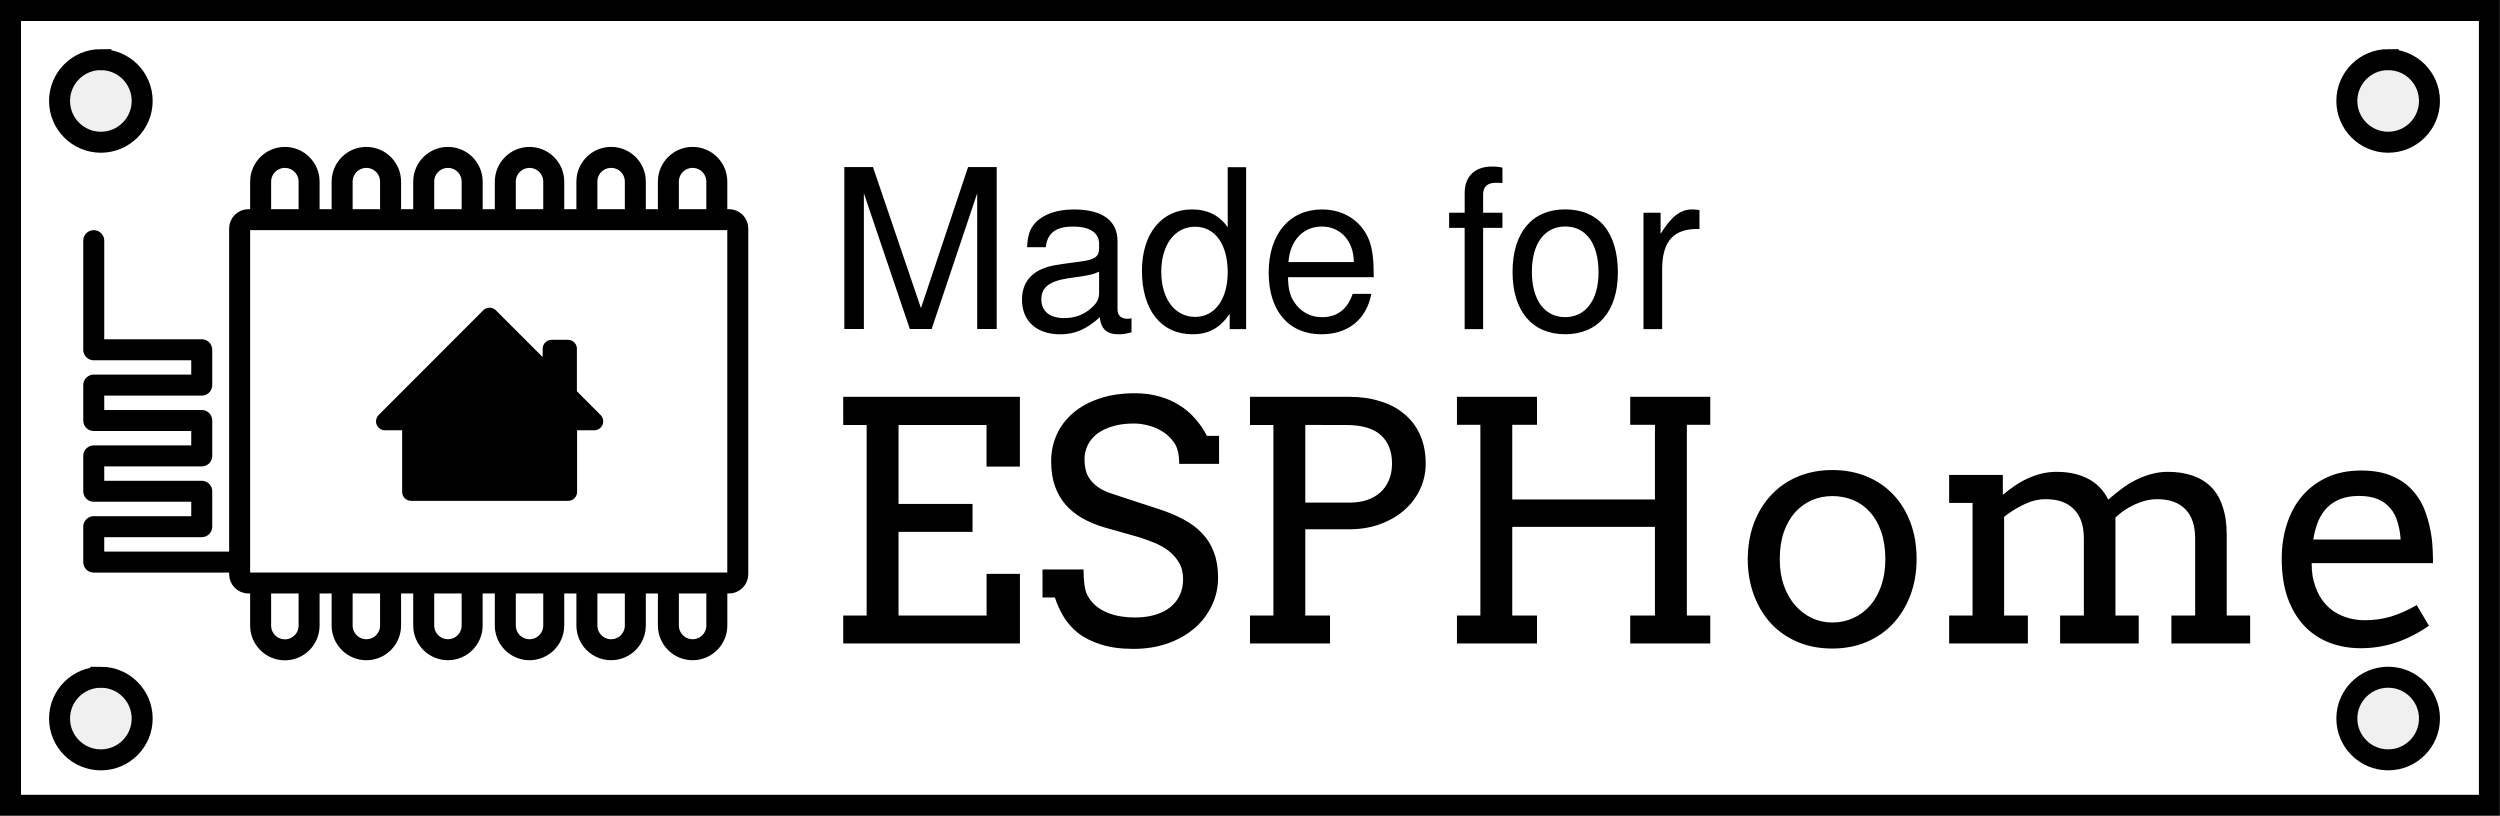
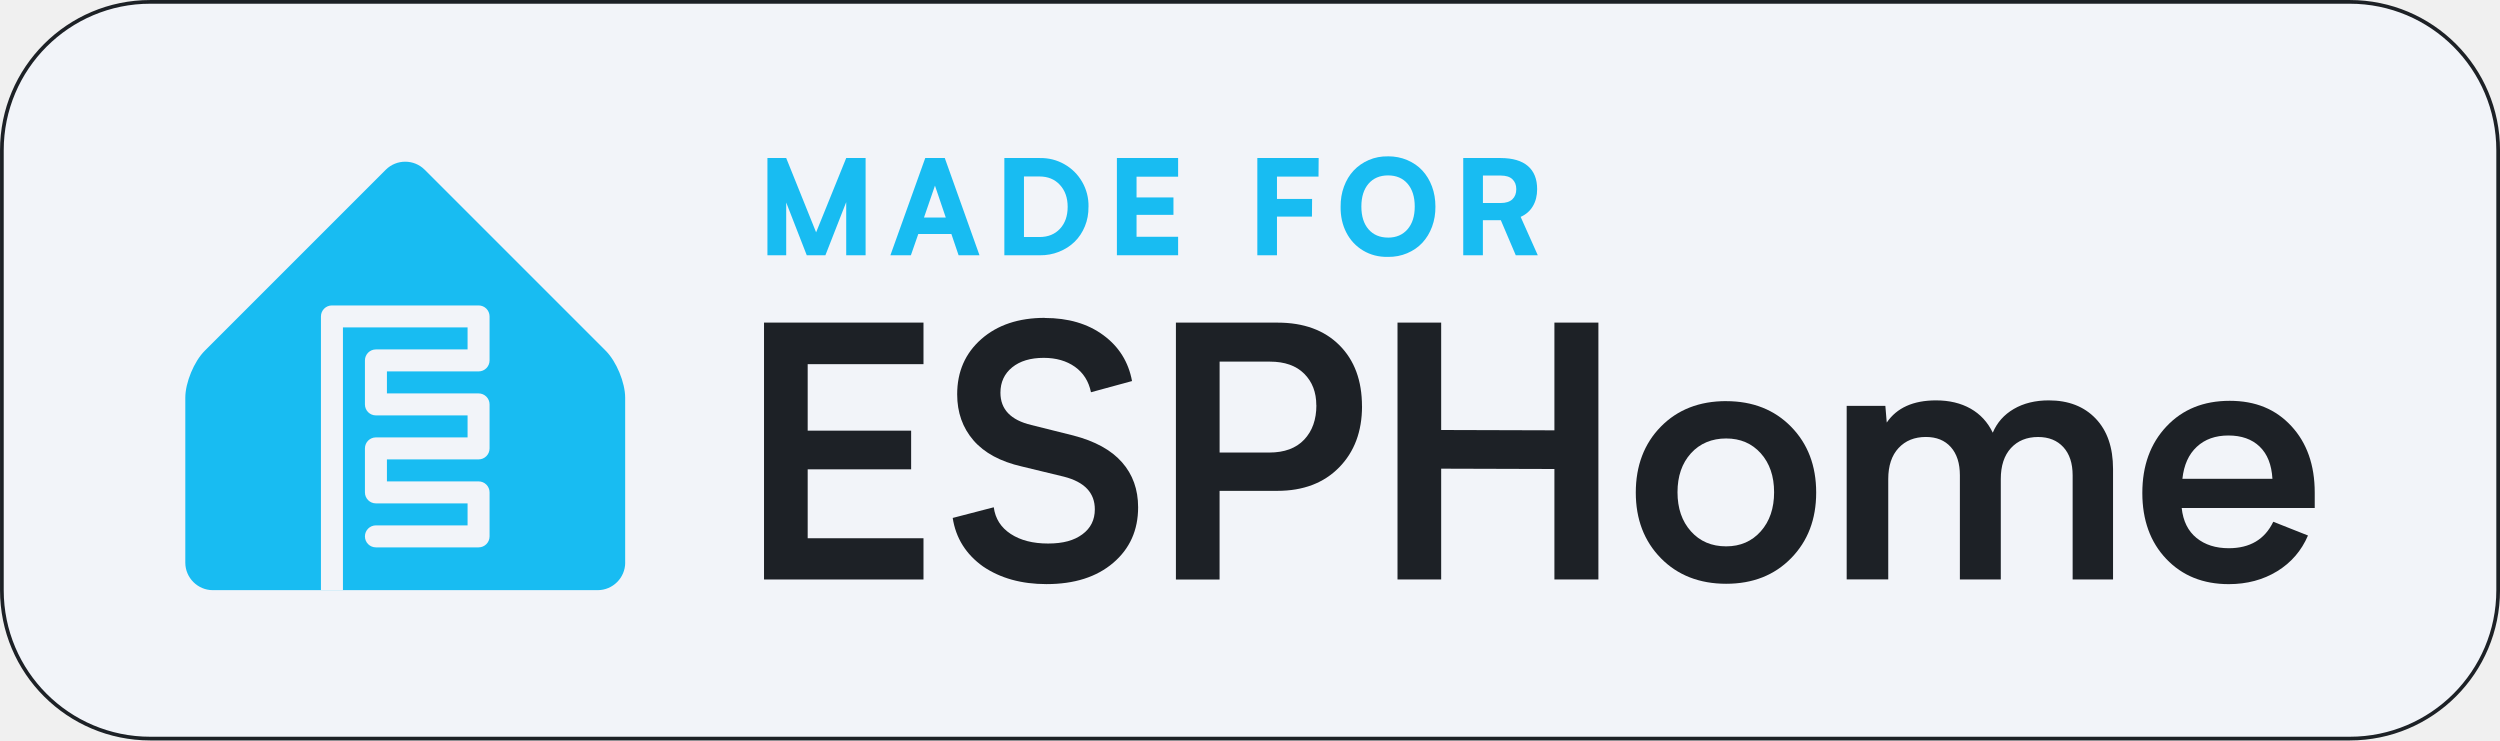
- <svg xmlns="http://www.w3.org/2000/svg" width="119.1mm" height="146.884" viewBox="0 0 119.1 38.863">
-   <path d="M.5.501v37.862h118.095V.5zm4.305 2.34a1.968 1.968 0 0 1 1.968 1.967 1.968 1.968 0 0 1-1.968 1.968 1.968 1.968 0 0 1-1.968-1.968A1.968 1.968 0 0 1 4.805 2.84zm108.967 0a1.968 1.968 0 0 1 1.968 1.967 1.968 1.968 0 0 1-1.968 1.968 1.968 1.968 0 0 1-1.968-1.968 1.968 1.968 0 0 1 1.968-1.968zM4.805 32.263a1.968 1.968 0 0 1 1.968 1.968A1.968 1.968 0 0 1 4.805 36.2a1.968 1.968 0 0 1-1.968-1.968 1.968 1.968 0 0 1 1.968-1.968zm108.967 0a1.968 1.968 0 0 1 1.968 1.968 1.968 1.968 0 0 1-1.968 1.968 1.968 1.968 0 0 1-1.968-1.968 1.968 1.968 0 0 1 1.968-1.968z" fill="#fff" stroke="#000" stroke-width="1" />
-   <g transform="translate(-52.784 -158.235)">
-     <g stroke="#000">
-       <path d="M84.626 168.7v-1.813a1.153 1.153 0 1 1 2.307 0v1.813m-6.19 0v-1.813c0-.638.517-1.154 1.154-1.154a1.15 1.15 0 0 1 1.154 1.15v1.813m-6.194.005v-1.813a1.153 1.153 0 1 1 2.307 0v1.813m-6.194 0v-1.813a1.153 1.153 0 1 1 2.308 0v1.813m-6.195 0v-1.813a1.153 1.153 0 1 1 2.308 0v1.813m-6.19 0v-1.813a1.153 1.153 0 1 1 2.308 0v1.813m19.425 17.303v2.03a1.153 1.153 0 1 1-2.308 0v-2.03m-1.575 0v2.03a1.153 1.153 0 1 1-2.307 0v-2.03m-1.58 0v2.03a1.153 1.153 0 1 1-2.307 0v-2.03m-1.58 0v2.03a1.153 1.153 0 1 1-2.307 0v-2.03m-1.579 0v2.03a1.153 1.153 0 1 1-2.308 0v-2.03m-1.574.113v1.922a1.153 1.153 0 1 1-2.308 0v-1.922" fill="none" stroke-width="1" />
-       <path d="M87.516 168.7H64.621a.42.42 0 0 0-.421.421v16.467c0 .23.186.421.42.421h22.891c.23 0 .421-.187.421-.42V169.12a.417.417 0 0 0-.416-.42z" fill="none" stroke-width="1" />
-       <path d="M71.123 178.308h1.245v3.362h7.483v-3.362h1.245l-1.254-1.258v-2.2h-.78v1.423l-2.955-2.954z" fill-rule="evenodd" stroke-linecap="round" stroke-linejoin="round" stroke-width=".851" />
-       <path d="M64.112 185.013H57.25v-1.687h5.145v-1.687H57.25v-1.684h5.145v-1.687H57.25v-1.687h5.145v-1.683H57.25V169.7" fill="none" stroke-linecap="round" stroke-linejoin="round" stroke-width="1" />
-     </g>
-     <path d="M92.954 177.14h8.418v3.325h-1.59v-1.984H95.59v3.76h3.527v1.333H95.59v3.984h4.194v-1.984h1.589v3.317h-8.418v-1.333h1.116v-9.077h-1.116zm16.007 3.193q0-.682-.248-1.023-.248-.34-.55-.519-.295-.186-.652-.28-.356-.1-.713-.1-.589 0-1.03.14-.443.132-.737.364-.287.233-.434.542-.147.31-.147.652 0 .511.178.83.186.31.465.503.279.186.612.295.341.108.651.217l1.566.511q.706.225 1.24.512.543.287.907.682.365.387.55.9.194.51.194 1.185 0 .729-.302 1.349-.294.62-.83 1.077-.534.458-1.278.721-.737.256-1.62.256-.907 0-1.55-.21-.644-.2-1.086-.542-.434-.349-.698-.79-.263-.442-.41-.907h-.59v-1.334h1.954q0 .86.178 1.217.186.357.512.597.325.233.775.357.45.116.992.116.527 0 .946-.124.426-.124.72-.357.303-.24.458-.573.163-.341.163-.768 0-.472-.202-.798-.194-.333-.503-.566-.31-.232-.683-.38-.364-.147-.705-.256l-1.698-.48q-.558-.17-1.023-.434-.457-.264-.79-.644-.326-.38-.504-.883-.178-.512-.178-1.179 0-.674.263-1.263.264-.589.775-1.03.512-.443 1.248-.69.744-.257 1.698-.257.628 0 1.155.148.535.147.961.418.434.264.76.644.333.372.558.821h.581v1.334zm3.372-3.193h4.751q.791 0 1.45.21.667.2 1.147.604.488.395.752.992.271.597.271 1.372 0 .643-.263 1.217-.264.566-.744.992-.481.426-1.156.675-.666.248-1.488.248h-2.085v4.108h1.178v1.333h-3.813v-1.333h1.116v-9.077h-1.116zm2.635 1.34v3.699h2.116q.442 0 .806-.117.373-.124.636-.356.271-.233.419-.581.155-.35.155-.807 0-.868-.527-1.348-.528-.489-1.683-.489zm15.48-1.34h3.814v1.333h-1.116v9.085h1.116v1.333h-3.814v-1.333h1.178v-4.224h-6.798v4.224h1.178v1.333h-3.813v-1.333h1.116v-9.085h-1.116v-1.333h3.813v1.333h-1.178v3.558h6.798v-3.558h-1.178zm5.597 7.736q.008-.953.302-1.736.302-.783.837-1.342.535-.565 1.271-.867.737-.303 1.62-.303.892 0 1.628.302.744.303 1.271.86.527.551.822 1.334.295.783.295 1.737 0 .937-.295 1.728-.295.783-.822 1.349-.527.566-1.271.883-.736.31-1.628.31-.907 0-1.643-.31t-1.263-.868q-.527-.566-.822-1.349-.295-.783-.302-1.728zm1.527 0q0 .69.194 1.248.2.558.542.953.349.388.798.605.458.209.97.209.534 0 .992-.209.465-.21.806-.597.341-.395.535-.953.193-.559.193-1.256 0-.729-.193-1.295-.194-.565-.535-.945-.334-.38-.799-.574-.465-.194-1-.194-.511 0-.969.194-.45.194-.798.574-.341.38-.542.945-.194.566-.194 1.295zm8.069-4.015h2.558v.938h.015q.264-.225.55-.419.295-.201.613-.349.318-.147.659-.232.349-.086.72-.086.87 0 1.497.326.628.318.969 1 .294-.264.62-.504.325-.248.675-.426.356-.179.744-.287.387-.109.806-.109.65 0 1.17.179.52.178.884.542t.55.938q.194.566.194 1.341v3.845h1.116v1.333h-3.752v-1.333h1.132v-3.666q0-.923-.465-1.395-.465-.48-1.341-.48-.52 0-1.062.247-.542.248-.93.628v4.666h1.109v1.333h-3.745v-1.333h1.132v-3.666q0-.923-.473-1.395-.465-.481-1.34-.481-.505 0-1.016.24-.512.24-.97.597v4.705h1.132v1.333h-3.751v-1.333h1.116v-5.364h-1.116zm17.27 4.201q0 .341.046.628.055.279.148.535.286.775.914 1.17.636.388 1.434.388.628 0 1.217-.17.597-.18 1.248-.551l.582.984q-.79.543-1.59.807-.798.263-1.658.263-.814 0-1.512-.271-.69-.272-1.193-.807-.497-.534-.784-1.333-.278-.798-.278-1.86 0-.86.24-1.62.24-.767.713-1.334.48-.573 1.186-.906.705-.334 1.643-.334.907 0 1.512.28.612.271.992.728.388.45.581 1.031.202.582.28 1.186.038.295.046.597.015.302.015.589zm2.255-3.201q-.503 0-.883.147-.372.14-.636.41-.263.264-.426.652-.155.387-.233.868h4.163q-.031-.45-.147-.83-.109-.38-.342-.658-.232-.28-.596-.434-.365-.155-.9-.155z" fill-rule="evenodd" aria-label="ESPHome" />
-     <g stroke-width=".265" aria-label="Made for">
-       <path d="m97.167 173.91 2.17-6.466v6.466h.93v-7.715h-1.364l-2.244 6.72-2.286-6.72h-1.365v7.715h.931v-6.466l2.19 6.466zM106.69 173.4c-.095.021-.138.021-.19.021-.307 0-.477-.159-.477-.434v-3.26c0-.984-.72-1.513-2.085-1.513-.815 0-1.46.233-1.841.646-.254.286-.36.603-.381 1.153h.889c.074-.677.476-.984 1.302-.984.804 0 1.238.296 1.238.826v.232c-.01.381-.201.519-.921.614-1.249.159-1.44.201-1.778.339-.646.275-.974.762-.974 1.482 0 1.005.699 1.64 1.82 1.64.7 0 1.26-.243 1.884-.815.064.572.34.815.91.815.191 0 .308-.021.604-.095zm-1.545-1.228c0 .297-.085.477-.35.72-.36.328-.793.497-1.312.497-.688 0-1.09-.328-1.09-.889 0-.582.381-.878 1.334-1.016.942-.127 1.121-.169 1.418-.307zM112.15 166.2h-.878v2.868c-.37-.56-.963-.857-1.704-.857-1.44 0-2.382 1.153-2.382 2.92 0 1.874.91 3.028 2.413 3.028.762 0 1.292-.286 1.768-.974v.73h.783zm-2.434 2.836c.952 0 1.556.836 1.556 2.17 0 1.28-.614 2.127-1.546 2.127-.973 0-1.619-.857-1.619-2.148s.646-2.149 1.609-2.149zM118.23 171.44c0-.847-.064-1.355-.222-1.767-.36-.91-1.207-1.46-2.244-1.46-1.545 0-2.54 1.174-2.54 3.005s.953 2.942 2.519 2.942c1.27 0 2.148-.72 2.37-1.926h-.888c-.244.73-.741 1.111-1.45 1.111a1.53 1.53 0 0 1-1.334-.72c-.212-.317-.286-.635-.296-1.185zm-4.064-.72c.074-1.026.699-1.693 1.587-1.693.9 0 1.525.699 1.525 1.693zM124.36 168.37h-.92v-.868c0-.37.2-.56.613-.56.074 0 .106 0 .307.01v-.73a2.099 2.099 0 0 0-.497-.053c-.815 0-1.302.465-1.302 1.26v.941h-.741v.72h.74v4.826h.88v-4.826h.92zM127.34 168.21c-1.566 0-2.498 1.111-2.498 2.974 0 1.873.932 2.974 2.509 2.974 1.566 0 2.508-1.111 2.508-2.932 0-1.926-.91-3.016-2.52-3.016zm.01.815c.995 0 1.588.815 1.588 2.19 0 1.313-.614 2.128-1.587 2.128-.985 0-1.588-.815-1.588-2.16s.603-2.158 1.588-2.158zM131.08 168.37v5.546h.889v-2.88c.01-1.333.56-1.925 1.778-1.893v-.9a2.23 2.23 0 0 0-.339-.032c-.571 0-1.005.339-1.513 1.164v-1.005z" />
+ <svg xmlns="http://www.w3.org/2000/svg" id="Layer_2" data-name="Layer 2" viewBox="0 0 681.98 201.98">
+   <defs>
+     <style>
+       .cls-1 {
+         fill: none;
+         stroke: #1d2126;
+         stroke-miterlimit: 10;
+         stroke-width: 1.01px;
+       }
+ 
+       .cls-2 {
+         fill: #1d2126;
+       }
+ 
+       .cls-2, .cls-3, .cls-4 {
+         stroke-width: 0px;
+       }
+ 
+       .cls-3 {
+         fill: #f2f4f9;
+       }
+ 
+       .cls-4 {
+         fill: #18bcf2;
+       }
+     </style>
+   </defs>
+   <g id="Layer_1-2" data-name="Layer 1">
+     <g>
+       <g>
+         <rect class="cls-3" x=".51" y=".51" width="680.97" height="200.97" rx="40.48" ry="40.48" />
+         <rect class="cls-1" x=".51" y=".51" width="680.97" height="200.97" rx="40.48" ry="40.48" />
+       </g>
+       <g>
+         <path class="cls-4" d="M236.13,43.11v26.53h-5.29v-14.5l-5.68,14.5h-5.08l-5.61-14.4v14.4h-5.12v-26.53h5.12l8.16,20.27,8.21-20.27h5.29Z" />
+         <path class="cls-4" d="M259.54,63.84h-9.04l-2.02,5.8h-5.59l9.51-26.53h5.33l9.47,26.53h-5.7l-1.97-5.8ZM258,59.34l-2.95-8.7-2.99,8.7h5.94Z" />
+         <path class="cls-4" d="M296.93,56.42c.02,1.89-.3,3.66-.98,5.31s-1.61,3.06-2.8,4.22-2.61,2.07-4.26,2.73-3.4.98-5.26.96h-9.65v-26.53h9.65c2.43-.04,4.66.52,6.71,1.68s3.67,2.76,4.86,4.82,1.78,4.33,1.74,6.81ZM291.25,56.42c0-2.46-.71-4.46-2.12-5.99s-3.27-2.29-5.58-2.29h-4.22v16.52h4.22c2.34,0,4.21-.75,5.61-2.26s2.09-3.5,2.09-5.99Z" />
+         <path class="cls-4" d="M321.38,64.59v5.04h-16.7v-26.53h16.7v5.1h-11.34v5.66h10.07v4.75h-10.07v5.98h11.34Z" />
+         <path class="cls-4" d="M348.35,48.17v6.1h9.58l-.04,4.82h-9.54v10.55h-5.36v-26.53h16.73l-.04,5.06h-11.34Z" />
+         <path class="cls-4" d="M378.62,42.64c1.9,0,3.66.34,5.27,1.03s2.99,1.63,4.11,2.84,2,2.66,2.63,4.35.94,3.52.94,5.49c.02,1.95-.28,3.77-.91,5.48s-1.52,3.17-2.65,4.39-2.52,2.17-4.15,2.86-3.39,1.03-5.27,1c-2.5.04-4.74-.54-6.72-1.72s-3.52-2.82-4.6-4.92-1.6-4.45-1.56-7.05c-.02-1.95.28-3.77.91-5.48s1.51-3.18,2.65-4.39,2.51-2.17,4.13-2.87,3.37-1.03,5.23-1ZM378.65,64.82c2.24,0,4.01-.76,5.32-2.28s1.96-3.58,1.96-6.2-.65-4.71-1.95-6.22-3.08-2.27-5.33-2.27-4.03.76-5.33,2.27-1.95,3.59-1.95,6.22.65,4.71,1.95,6.21,3.08,2.26,5.33,2.26Z" />
+         <path class="cls-4" d="M419.5,69.64h-6.01l-4.08-9.58h-4.89v9.58h-5.36v-26.53h10.21c3.28.01,5.76.74,7.44,2.19s2.51,3.55,2.51,6.3c0,1.79-.39,3.34-1.17,4.65s-1.89,2.28-3.33,2.91l4.68,10.48ZM413.63,51.6c0-1.15-.36-2.05-1.07-2.72s-1.78-.99-3.18-.99h-4.85v7.49h4.85c1.41,0,2.47-.34,3.18-1.01s1.07-1.6,1.07-2.77Z" />
+       </g>
+       <g>
+         <path class="cls-2" d="M251.92,146.83v11.25h-43.5v-70.08h43.5v11.34h-31.59v18.14h28.22v10.55h-28.22v18.8h31.59Z" />
+         <path class="cls-2" d="M285,86.74c6.41,0,11.73,1.56,15.98,4.69,4.25,3.12,6.86,7.3,7.83,12.52l-11.2,3.05c-.62-3-2.09-5.31-4.38-6.94-2.3-1.62-5.13-2.44-8.51-2.44-3.62,0-6.5.87-8.62,2.6s-3.19,4.04-3.19,6.91c0,4.53,2.81,7.47,8.44,8.81l11.44,2.86c5.91,1.53,10.33,3.96,13.27,7.29s4.41,7.43,4.41,12.3c0,6.25-2.27,11.3-6.8,15.16-4.53,3.86-10.59,5.79-18.19,5.79-6.84,0-12.62-1.61-17.34-4.83-4.66-3.34-7.41-7.75-8.25-13.22l11.2-2.91c.41,3.09,1.95,5.52,4.62,7.27,2.67,1.75,6.07,2.62,10.2,2.62s7.09-.84,9.35-2.51c2.27-1.67,3.4-3.94,3.4-6.82,0-4.5-2.81-7.47-8.44-8.91l-11.44-2.77c-5.88-1.34-10.29-3.73-13.24-7.15s-4.43-7.6-4.43-12.54c0-6.19,2.2-11.21,6.59-15.07,4.39-3.86,10.16-5.79,17.32-5.79Z" />
+         <path class="cls-2" d="M371.55,110.83c0,6.88-2.09,12.44-6.26,16.69-4.17,4.25-9.79,6.38-16.85,6.38h-15.75v24.19h-11.91v-70.08h27.75c7.12,0,12.74,2.06,16.85,6.16,4.11,4.11,6.16,9.66,6.16,16.66ZM359.08,110.55c0-3.53-1.1-6.4-3.3-8.6s-5.32-3.3-9.35-3.3h-13.73v24.8h13.55c4.12,0,7.3-1.17,9.52-3.52s3.33-5.47,3.33-9.38Z" />
+         <path class="cls-2" d="M381.23,88h11.91v29.3l30.89.09v-29.39h12v70.08h-12v-30.14l-30.89-.09v30.23h-11.91v-70.08Z" />
+         <path class="cls-2" d="M470.88,109.43c7.25,0,13.16,2.33,17.72,6.98,4.56,4.66,6.84,10.64,6.84,17.95s-2.28,13.25-6.84,17.91c-4.56,4.66-10.47,6.98-17.72,6.98s-13.25-2.33-17.81-6.98c-4.56-4.66-6.84-10.62-6.84-17.91s2.28-13.34,6.84-17.98,10.5-6.96,17.81-6.96ZM470.88,149.04c3.88,0,7.02-1.37,9.45-4.1,2.42-2.73,3.63-6.29,3.63-10.66s-1.21-7.91-3.63-10.62c-2.42-2.7-5.57-4.05-9.45-4.05s-7.17,1.35-9.61,4.05c-2.44,2.7-3.66,6.24-3.66,10.62s1.22,7.93,3.66,10.66c2.44,2.73,5.64,4.1,9.61,4.1Z" />
+         <path class="cls-2" d="M576.42,127.94v30.14h-11.02v-28.41c0-3.28-.84-5.84-2.53-7.69-1.69-1.84-3.98-2.77-6.89-2.77-3.09,0-5.56,1.01-7.41,3.02s-2.77,4.84-2.77,8.46v27.38h-11.16v-28.41c0-3.28-.82-5.84-2.46-7.69-1.64-1.84-3.91-2.77-6.82-2.77-3.09,0-5.58,1.01-7.45,3.02s-2.81,4.84-2.81,8.46v27.38h-11.34v-47.34h10.55l.38,4.55c2.75-4.03,7.23-6.05,13.45-6.05,3.62,0,6.77.75,9.42,2.25s4.67,3.69,6.05,6.56c1.16-2.75,3.07-4.91,5.74-6.47,2.67-1.56,5.85-2.34,9.54-2.34,5.38,0,9.64,1.66,12.8,4.97,3.16,3.31,4.73,7.89,4.73,13.73Z" />
+         <path class="cls-2" d="M631.43,138.58h-36.28c.38,3.56,1.72,6.28,4.03,8.16s5.25,2.81,8.81,2.81c5.78,0,9.83-2.41,12.14-7.22l9.47,3.75c-1.78,4.16-4.59,7.41-8.41,9.75s-8.23,3.52-13.2,3.52c-7,0-12.68-2.29-17.04-6.87-4.36-4.58-6.54-10.59-6.54-18.02s2.2-13.48,6.59-18.14c4.39-4.66,10.13-6.98,17.23-6.98s12.58,2.3,16.83,6.89,6.38,10.64,6.38,18.14v4.22ZM595.34,130.61h24.56c-.22-3.84-1.38-6.77-3.49-8.79s-4.95-3.02-8.51-3.02-6.41,1.02-8.62,3.07c-2.22,2.05-3.53,4.96-3.94,8.74Z" />
+       </g>
+       <g>
+         <path class="cls-4" d="M170.55,153.49c0,4.12-3.38,7.5-7.5,7.5H58.05c-4.12,0-7.5-3.38-7.5-7.5v-45c0-4.12,2.39-9.89,5.3-12.8l49.39-49.39c2.92-2.92,7.69-2.92,10.61,0l49.39,49.39c2.92,2.92,5.3,8.68,5.3,12.8v45Z" />
+         <path class="cls-3" d="M130.55,83.32h-40c-1.66,0-3,1.34-3,3v74.67h6v-71.67h34v6h-25c-1.66,0-3,1.34-3,3v12c0,1.66,1.34,3,3,3h25v6h-25c-1.66,0-3,1.34-3,3v12c0,1.66,1.34,3,3,3h25v6h-25c-1.66,0-3,1.34-3,3s1.34,3,3,3h28c1.66,0,3-1.34,3-3v-12c0-1.66-1.34-3-3-3h-25v-6h25c1.66,0,3-1.34,3-3v-12c0-1.66-1.34-3-3-3h-25v-6h25c1.66,0,3-1.34,3-3v-12c0-1.66-1.34-3-3-3Z" />
+       </g>
    </g>
  </g>
</svg>
